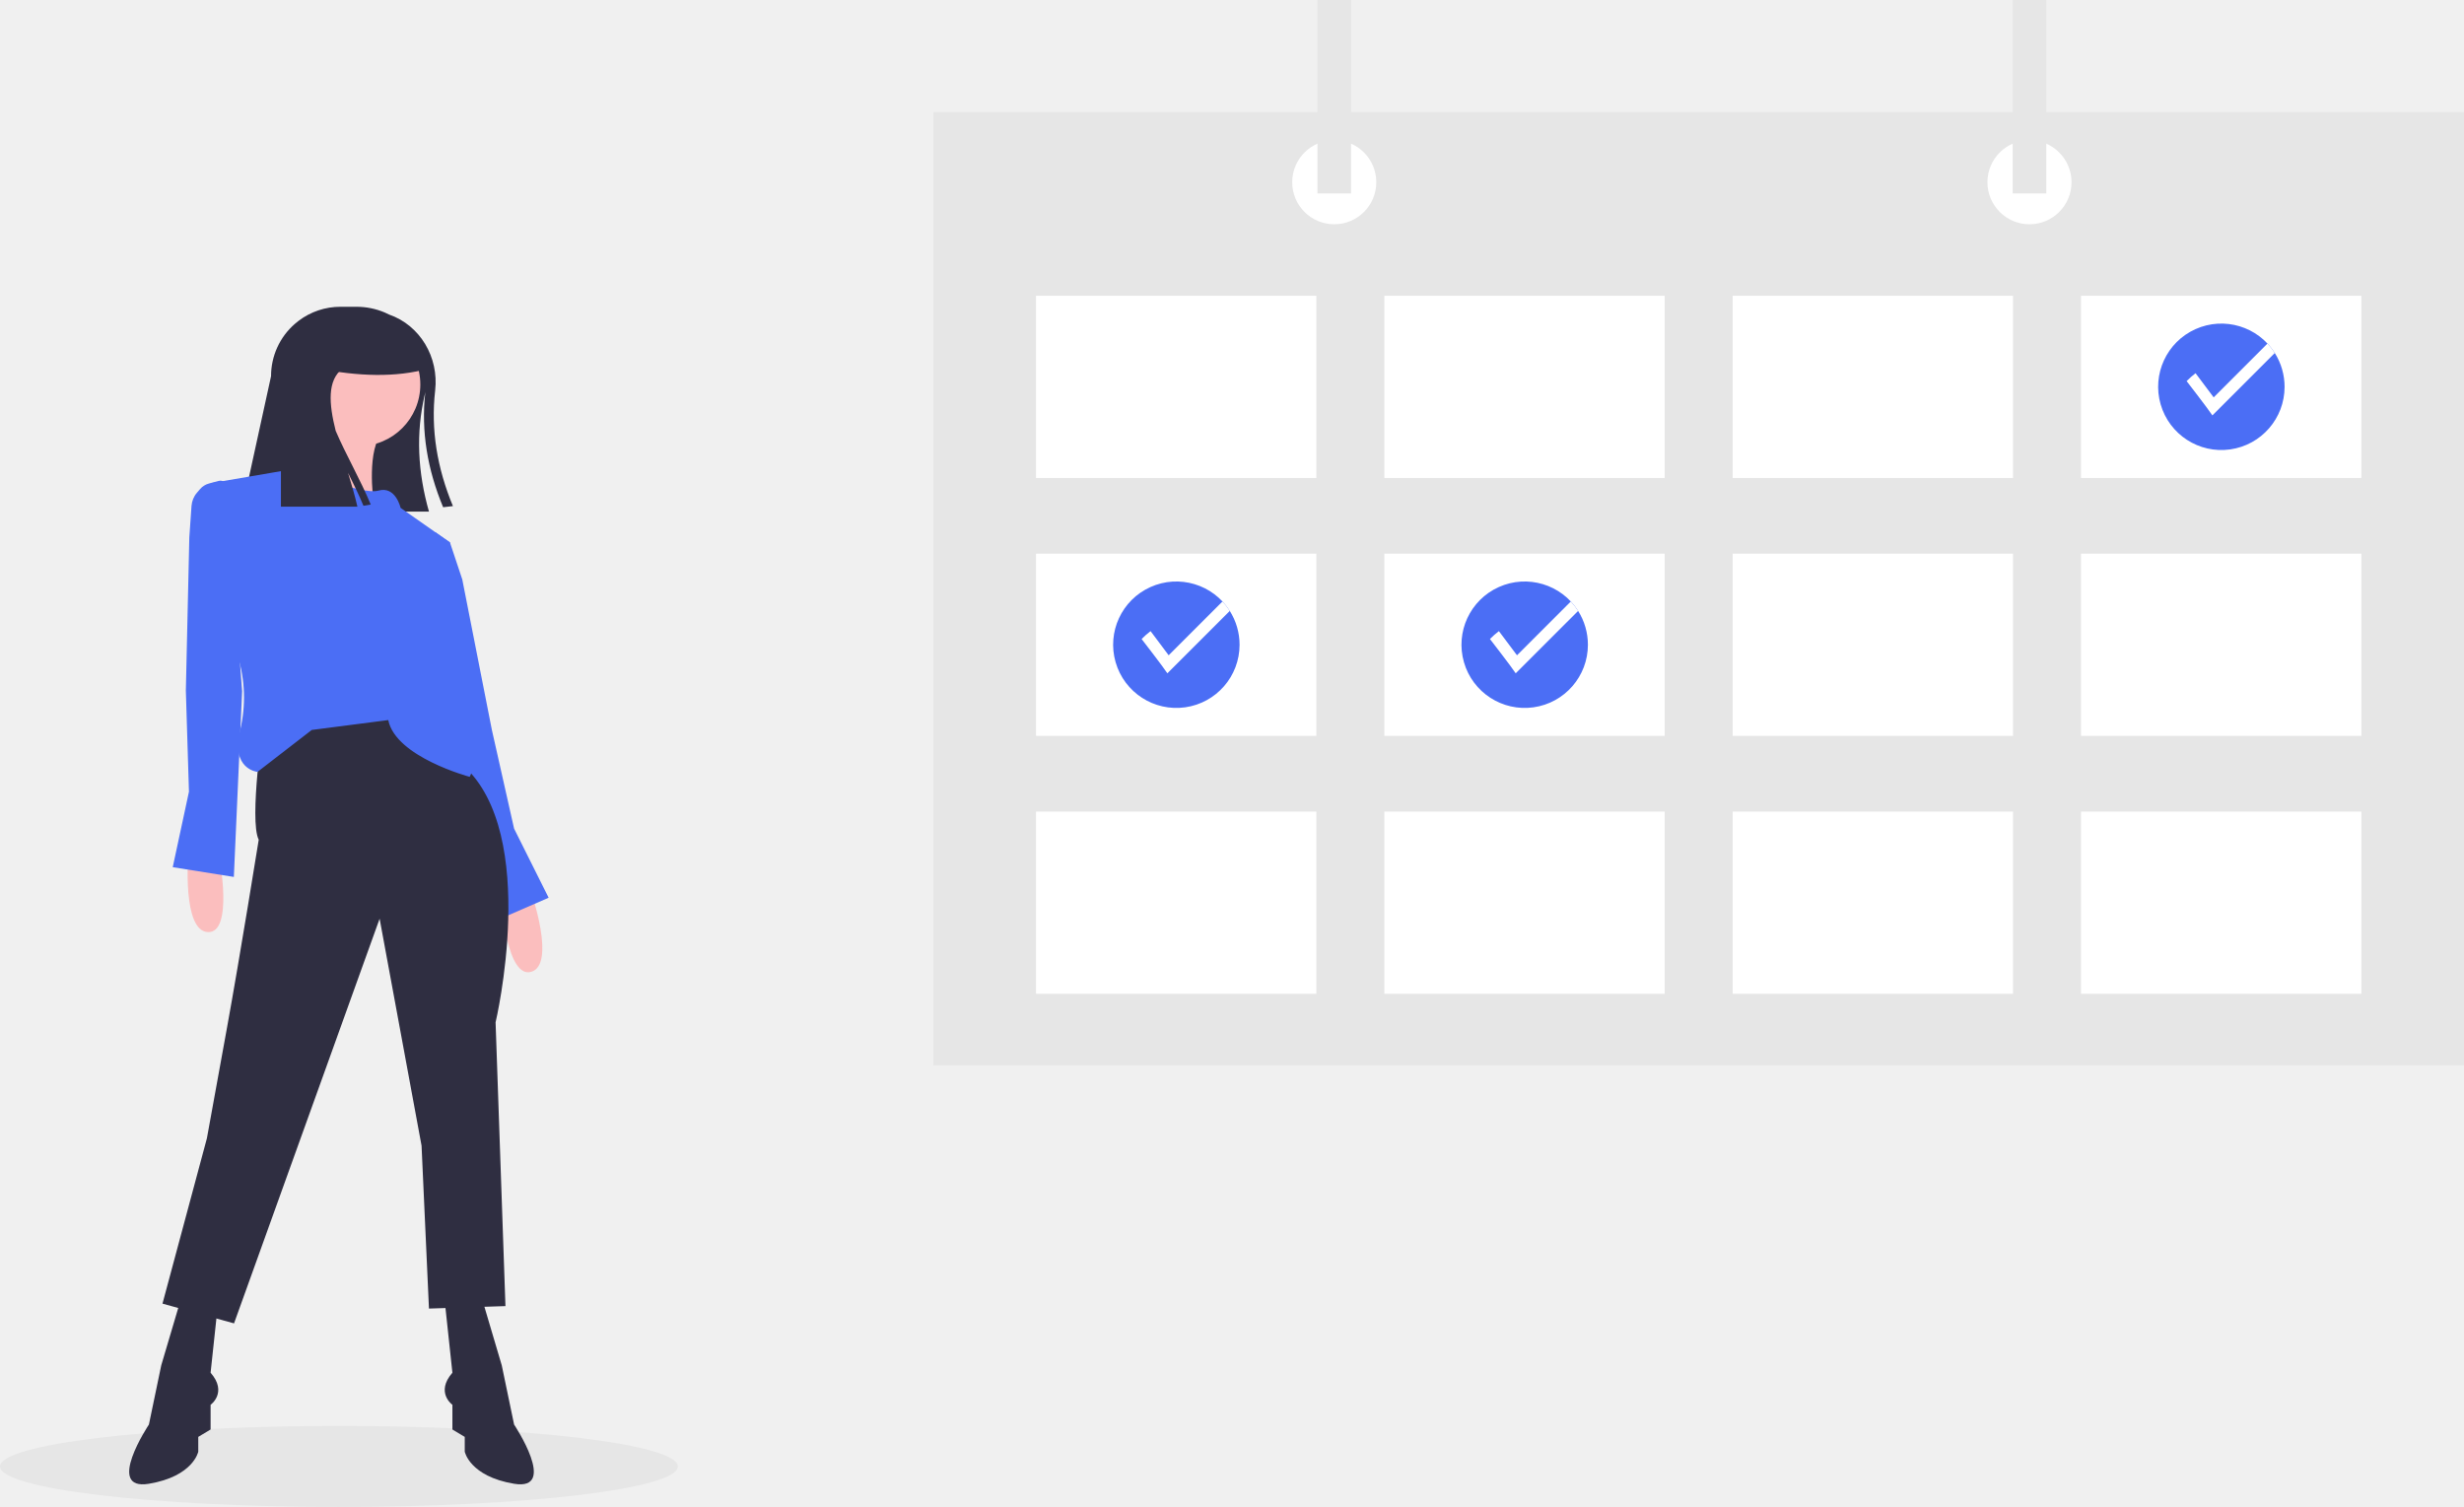
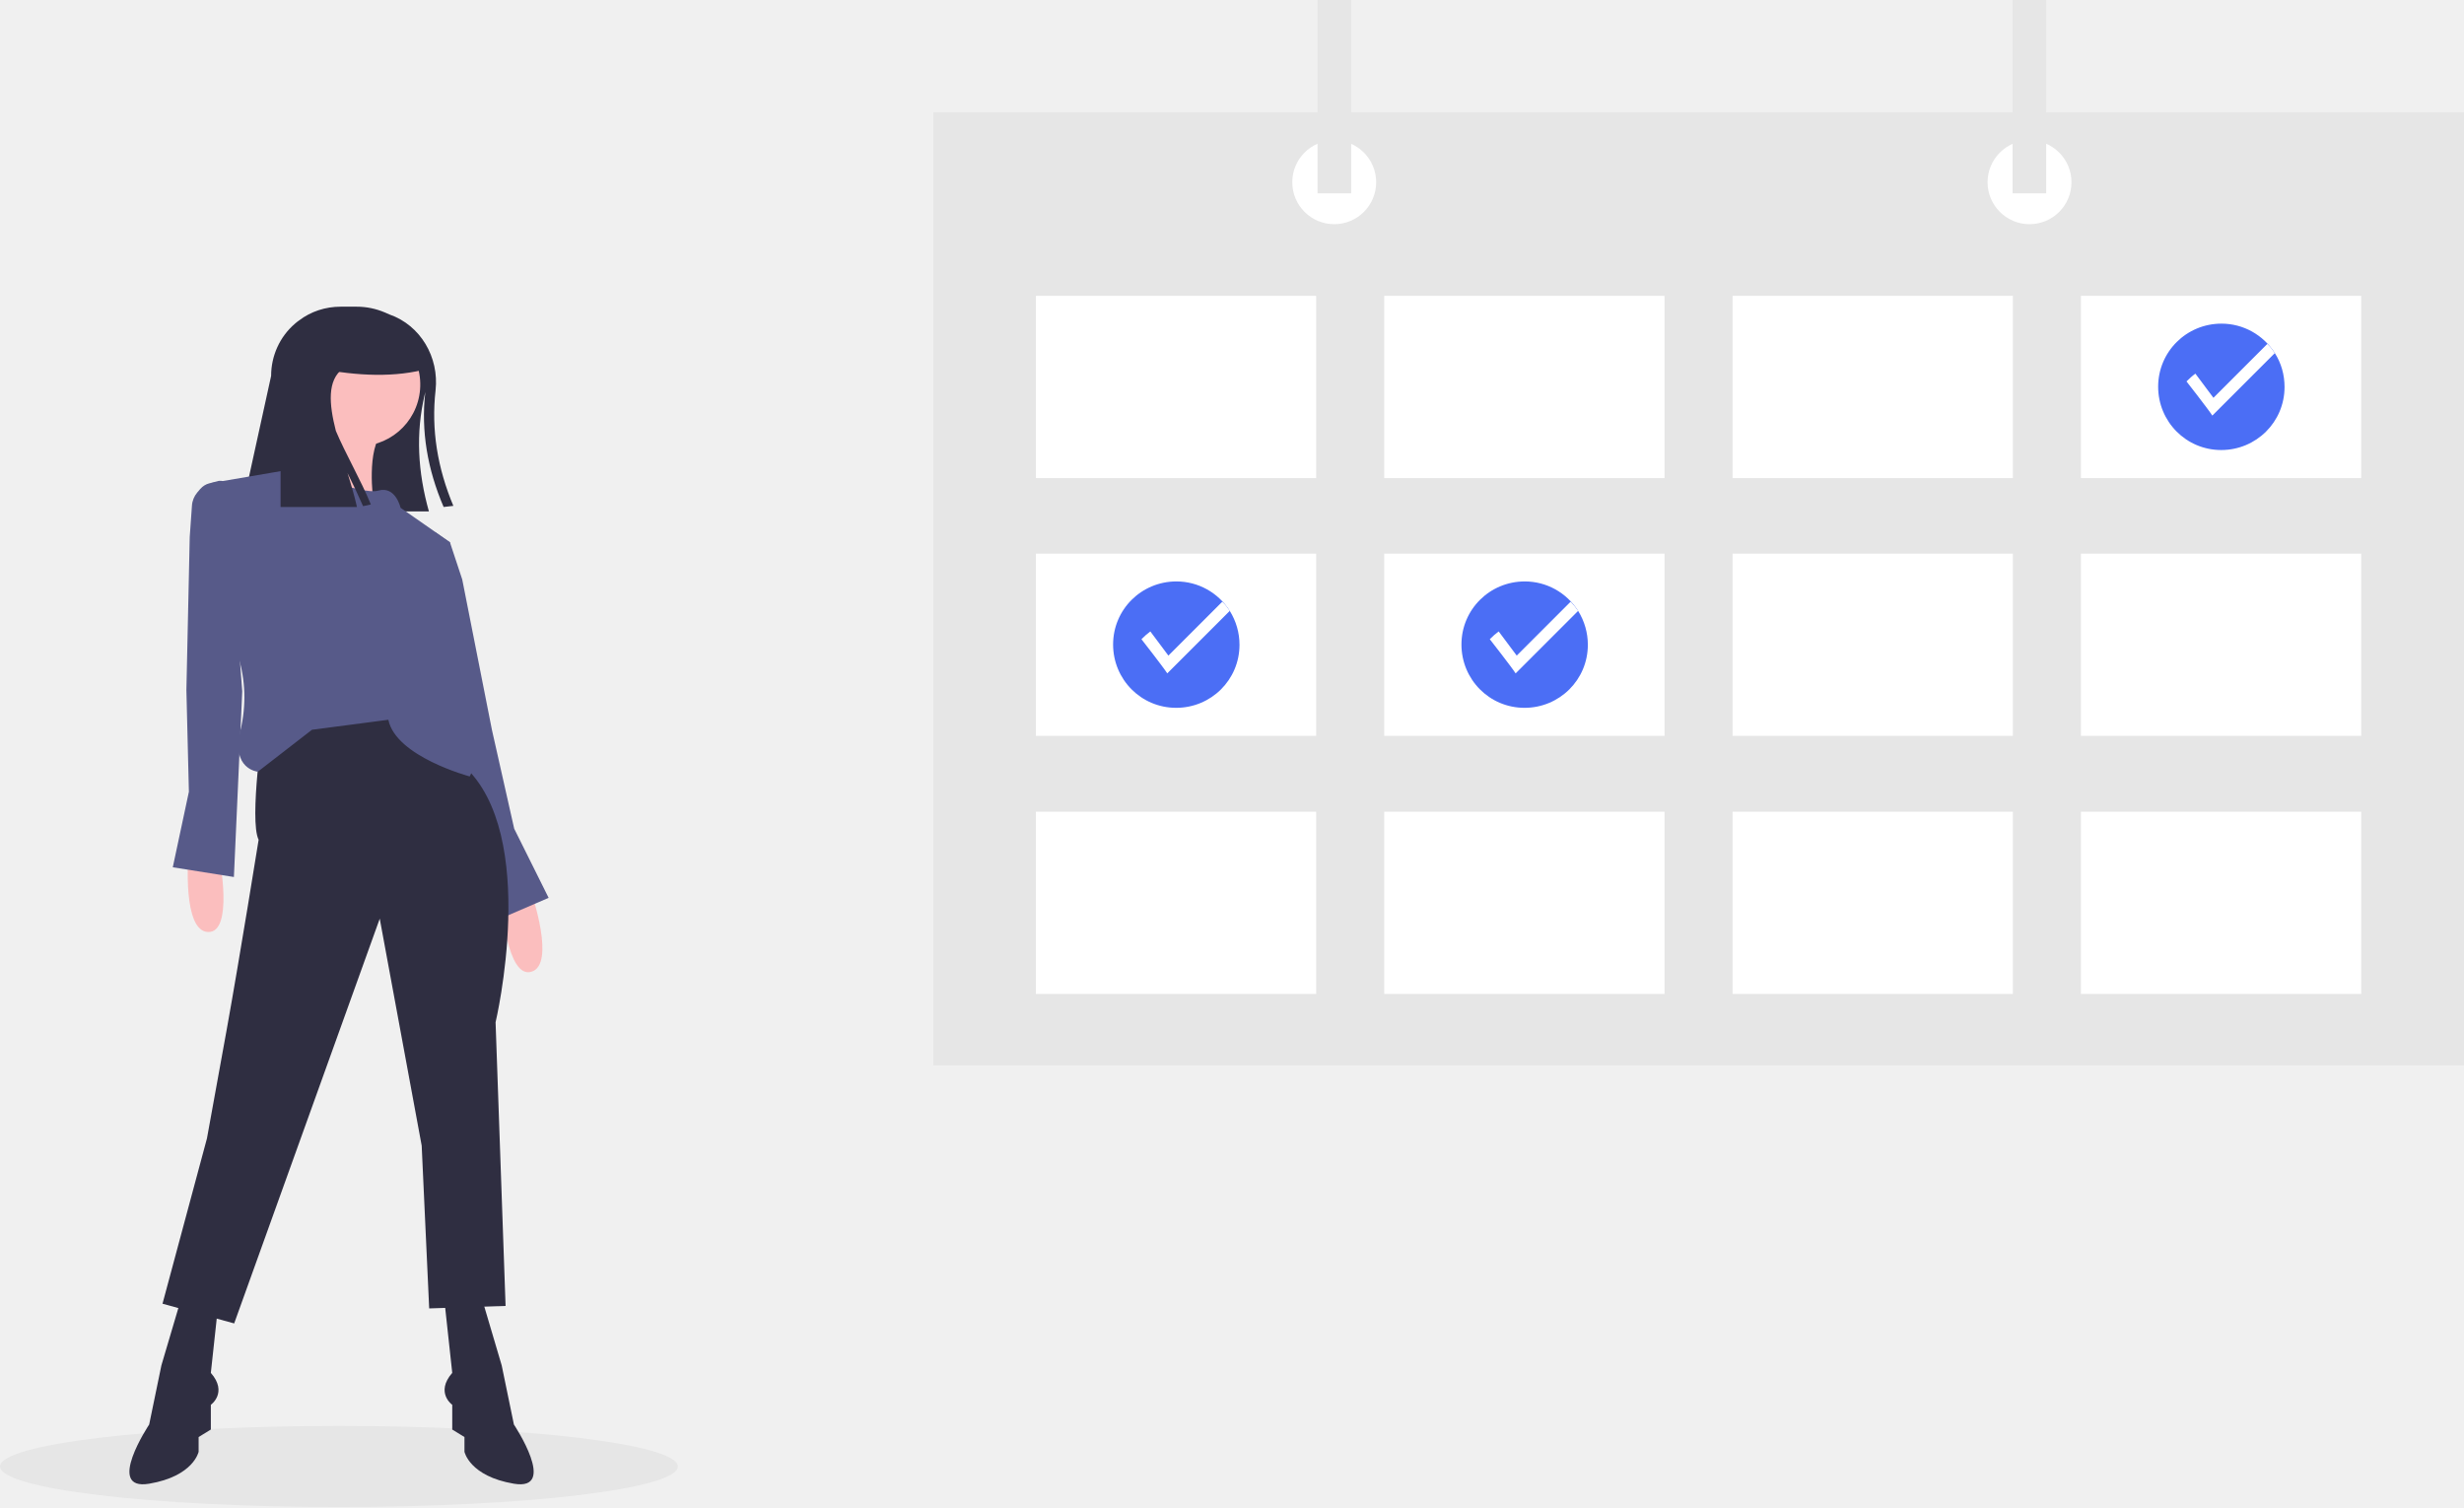
- <svg xmlns="http://www.w3.org/2000/svg" id="f2f1e99e-1651-46a6-b45f-af903ca31f8b" data-name="Layer 1" width="887" height="542.48" viewBox="0 0 887 542.48">
-   <ellipse cx="122" cy="527.89" rx="122" ry="14.59" fill="#e6e6e6" />
-   <path d="M309.606,319.892c-.062.311-.124.613-.195.924-3.251,13.874-2.531,27.917,1.51,42.102H243.415l10.659-48.755a24.901,24.901,0,0,1,8.554-18.804c.453-.4.924-.791,1.412-1.146a24.803,24.803,0,0,1,15.002-5.018h5.791a25.941,25.941,0,0,1,10.153,2.052c.542.231,1.075.48,1.59.746,11.192,3.89,17.933,15.411,16.575,27.313-1.617,14.158.737,28.024,6.395,41.64l-3.526.409C310.379,347.8,308.025,333.997,309.606,319.892Z" transform="translate(-156.5 -178.7601)" fill="#2f2e41" />
-   <path d="M268.729,326.945s5.329,23.094-5.329,24.871,27.535,7.106,27.535,7.106-2.665-18.653,3.553-24.871Z" transform="translate(-156.5 -178.7601)" fill="#fbbebe" />
-   <path d="M224.261,486.77s-2.177,27.16,7.089,27.525,4.119-26.743,4.119-26.743Z" transform="translate(-156.5 -178.7601)" fill="#fbbebe" />
-   <path d="M347.782,500.15s8.882,25.759,0,28.424-10.659-24.871-10.659-24.871Z" transform="translate(-156.5 -178.7601)" fill="#fbbebe" />
-   <polygon points="144.206 193.484 156.707 191.576 161.971 195.261 166.412 208.584 177.071 262.767 185.065 298.296 197.5 323.167 177.071 332.049 157.529 268.096 144.206 193.484" fill="#4b6ef5" />
-   <path d="M251.409,438.418s-5.329,35.529-1.776,42.635c0,0-6.611,41.247-11.547,68.394l-7.106,39.082-15.988,59.512L240.75,655.148l52.406-145.671,15.1,81.718,2.665,58.624,27.535-.888L334.903,546.783s15.988-67.506-11.547-92.376-31.976-24.871-31.976-24.871Z" transform="translate(-156.5 -178.7601)" fill="#2f2e41" />
-   <path d="M330.018,646.265l7.106,23.982,4.441,21.318s15.988,23.982,0,21.318S323.8,701.336,323.8,701.336v-5.329l-4.441-2.665v-8.882s-6.218-4.441,0-11.547l-2.665-24.871Z" transform="translate(-156.5 -178.7601)" fill="#2f2e41" />
-   <path d="M221.653,646.265l-7.106,23.982-4.441,21.318s-15.988,23.982,0,21.318,17.765-11.547,17.765-11.547v-5.329l4.441-2.665v-8.882s6.218-4.441,0-11.547l2.665-24.871Z" transform="translate(-156.5 -178.7601)" fill="#2f2e41" />
-   <circle cx="129.106" cy="138.414" r="22.206" fill="#fbbebe" />
-   <path d="M263.4,347.374s23.094,9.771,29.312,7.994,7.994,6.218,7.994,6.218l17.765,12.435-5.329,30.2s4.441,15.988-.888,26.647c0,0,14.212,4.441,8.882,11.547,0,0,9.771,5.329,4.441,15.988,0,0-26.647-7.106-29.312-20.429l-27.535,3.553-19.541,15.1s-9.771-.888-6.218-15.1a50.665,50.665,0,0,0-.888-26.647l-9.771-62.176Z" transform="translate(-156.5 -178.7601)" fill="#4b6ef5" />
-   <path d="M235.253,351.88l-3.547.94a6.309,6.309,0,0,0-3.176,1.995l-1.149,1.343a8.151,8.151,0,0,0-1.939,4.733l-.79,11.323-1.25,55.129,1.12,36.4-5.839,27.186,21.999,3.506,2.973-66.806L238.156,353.946A2.316,2.316,0,0,0,235.253,351.88Z" transform="translate(-156.5 -178.7601)" fill="#4b6ef5" />
-   <path d="M289.958,360.387c-3.647-8.829-9.051-18.161-12.618-26.537-2.462-9.786-3.08-18.163,2.492-22.449,0-9.424.329-15.571-7.159-20.154a24.913,24.913,0,0,0-5.075,2.97l-.006-.003c-.296.216-.584.446-.867.682-.12.099-.237.201-.354.302-.063.055-.128.107-.191.162l.006.004a24.895,24.895,0,0,0-8.559,18.8v46.979h27.535c-.911-3.968-2.123-8.08-3.378-12.178,1.988,3.968,3.943,7.963,5.554,11.858Z" transform="translate(-156.5 -178.7601)" fill="#2f2e41" />
-   <path d="M310.921,311.4c-12.034,3.374-25.57,2.818-39.971,0V293.636h22.206a17.765,17.765,0,0,1,17.765,17.765Z" transform="translate(-156.5 -178.7601)" fill="#2f2e41" />
-   <rect x="336" y="40.366" width="551" height="343.114" fill="#e6e6e6" />
-   <rect x="372.949" y="106.466" width="100.916" height="65.595" fill="#fff" />
-   <rect x="498.344" y="106.466" width="100.916" height="65.595" fill="#fff" />
-   <rect x="623.74" y="106.466" width="100.916" height="65.595" fill="#fff" />
-   <rect x="749.135" y="106.466" width="100.916" height="65.595" fill="#fff" />
-   <rect x="372.949" y="199.309" width="100.916" height="65.595" fill="#fff" />
-   <rect x="498.344" y="199.309" width="100.916" height="65.595" fill="#fff" />
-   <rect x="623.74" y="199.309" width="100.916" height="65.595" fill="#fff" />
-   <rect x="749.135" y="199.309" width="100.916" height="65.595" fill="#fff" />
-   <rect x="372.949" y="292.151" width="100.916" height="65.595" fill="#fff" />
-   <rect x="498.344" y="292.151" width="100.916" height="65.595" fill="#fff" />
-   <rect x="623.74" y="292.151" width="100.916" height="65.595" fill="#fff" />
-   <rect x="749.135" y="292.151" width="100.916" height="65.595" fill="#fff" />
-   <circle cx="480.31" cy="65.595" r="15.137" fill="#fff" />
-   <circle cx="730.581" cy="65.595" r="15.137" fill="#fff" />
-   <rect x="474.255" width="12.11" height="69.632" fill="#e6e6e6" />
-   <rect x="724.526" width="12.11" height="69.632" fill="#e6e6e6" />
-   <path d="M978.914,318.024a22.757,22.757,0,1,1-3.527-12.19A22.818,22.818,0,0,1,978.914,318.024Z" transform="translate(-156.5 -178.7601)" fill="#4b6ef5" />
-   <path d="M975.387,305.833l-22.464,22.46c-1.412-2.186-9.278-12.344-9.278-12.344a31.83,31.83,0,0,1,3.22-2.842l6.523,8.697,19.369-19.369A22.726,22.726,0,0,1,975.387,305.833Z" transform="translate(-156.5 -178.7601)" fill="#fff" />
-   <path d="M728.123,410.866a22.757,22.757,0,1,1-3.527-12.19A22.818,22.818,0,0,1,728.123,410.866Z" transform="translate(-156.5 -178.7601)" fill="#4b6ef5" />
-   <path d="M724.596,398.676l-22.464,22.46c-1.412-2.186-9.278-12.344-9.278-12.344a31.83,31.83,0,0,1,3.22-2.842l6.523,8.697,19.369-19.369A22.727,22.727,0,0,1,724.596,398.676Z" transform="translate(-156.5 -178.7601)" fill="#fff" />
-   <path d="M602.728,410.866a22.757,22.757,0,1,1-3.527-12.19A22.818,22.818,0,0,1,602.728,410.866Z" transform="translate(-156.5 -178.7601)" fill="#4b6ef5" />
-   <path d="M599.201,398.676l-22.464,22.46c-1.412-2.186-9.278-12.344-9.278-12.344a31.83,31.83,0,0,1,3.22-2.842l6.523,8.697,19.369-19.369A22.727,22.727,0,0,1,599.201,398.676Z" transform="translate(-156.5 -178.7601)" fill="#fff" />
+ <svg xmlns="http://www.w3.org/2000/svg" version="1.1" id="f2f1e99e-1651-46a6-b45f-af903ca31f8b" x="0px" y="0px" viewBox="0 0 887 542.5" style="enable-background:new 0 0 887 542.5;" xml:space="preserve">
+   <style type="text/css">
+ 	.st0{fill:#E6E6E6;}
+ 	.st1{fill:#2F2E41;}
+ 	.st2{fill:#FBBEBE;}
+ 	.st3{fill:#575A89;}
+ 	.st4{fill:#FFFFFF;}
+ 	.st5{fill:#4B6EF5;}
+ </style>
+   <ellipse class="st0" cx="122" cy="527.9" rx="122" ry="14.6" />
+   <path class="st1" d="M153.1,141.1c-0.1,0.3-0.1,0.6-0.2,0.9c-3.3,13.9-2.5,27.9,1.5,42.1H86.9l10.7-48.8c0-7.2,3.1-14.1,8.6-18.8  c0.5-0.4,0.9-0.8,1.4-1.1c4.3-3.3,9.6-5,15-5h5.8c3.5,0,6.9,0.7,10.2,2.1c0.5,0.2,1.1,0.5,1.6,0.7c11.2,3.9,17.9,15.4,16.6,27.3  c-1.6,14.2,0.7,28,6.4,41.6l-3.5,0.4C153.9,169,151.5,155.2,153.1,141.1z" />
+   <path class="st2" d="M112.2,148.2c0,0,5.3,23.1-5.3,24.9s27.5,7.1,27.5,7.1s-2.7-18.7,3.6-24.9L112.2,148.2z" />
+   <path class="st2" d="M67.8,308c0,0-2.2,27.2,7.1,27.5s4.1-26.7,4.1-26.7L67.8,308z" />
+   <path class="st2" d="M191.3,321.4c0,0,8.9,25.8,0,28.4s-10.7-24.9-10.7-24.9L191.3,321.4z" />
+   <polygon class="st3" points="144.2,193.5 156.7,191.6 162,195.3 166.4,208.6 177.1,262.8 185.1,298.3 197.5,323.2 177.1,332   157.5,268.1 " />
+   <path class="st1" d="M94.9,259.7c0,0-5.3,35.5-1.8,42.6c0,0-6.6,41.2-11.5,68.4l-7.1,39.1l-16,59.5l25.8,7.1l52.4-145.7l15.1,81.7  l2.7,58.6l27.5-0.9L178.4,368c0,0,16-67.5-11.5-92.4s-32-24.9-32-24.9L94.9,259.7z" />
+   <path class="st1" d="M173.5,467.5l7.1,24l4.4,21.3c0,0,16,24,0,21.3s-17.8-11.5-17.8-11.5v-5.3l-4.4-2.7v-8.9c0,0-6.2-4.4,0-11.5  l-2.7-24.9L173.5,467.5z" />
+   <path class="st1" d="M65.2,467.5l-7.1,24l-4.4,21.3c0,0-16,24,0,21.3s17.8-11.5,17.8-11.5v-5.3l4.4-2.7v-8.9c0,0,6.2-4.4,0-11.5  l2.7-24.9L65.2,467.5z" />
+   <ellipse transform="matrix(8.248050e-02 -0.9966 0.9966 8.248050e-02 -19.4851 255.6634)" class="st2" cx="129.1" cy="138.4" rx="22.2" ry="22.2" />
+   <path class="st3" d="M106.9,168.6c0,0,23.1,9.8,29.3,8s8,6.2,8,6.2l17.8,12.4l-5.3,30.2c0,0,4.4,16-0.9,26.6c0,0,14.2,4.4,8.9,11.5  c0,0,9.8,5.3,4.4,16c0,0-26.6-7.1-29.3-20.4l-27.5,3.6l-19.5,15.1c0,0-9.8-0.9-6.2-15.1c2.1-8.8,1.8-18-0.9-26.6l-9.8-62.2  L106.9,168.6z" />
+   <path class="st3" d="M78.8,173.1l-3.5,0.9c-1.2,0.3-2.3,1-3.2,2l-1.1,1.3c-1.1,1.3-1.8,3-1.9,4.7l-0.8,11.3l-1.2,55.1L68,285  l-5.8,27.2l22,3.5l3-66.8l-5.5-73.7c-0.1-1.3-1.2-2.2-2.5-2.1C79,173.1,78.9,173.1,78.8,173.1z" />
+   <path class="st1" d="M133.5,181.6c-3.6-8.8-9.1-18.2-12.6-26.5c-2.5-9.8-3.1-18.2,2.5-22.4c0-9.4,0.3-15.6-7.2-20.2  c-1.8,0.8-3.5,1.8-5.1,3l0,0c-0.3,0.2-0.6,0.4-0.9,0.7c-0.1,0.1-0.2,0.2-0.4,0.3c-0.1,0.1-0.1,0.1-0.2,0.2l0,0  c-5.4,4.7-8.6,11.6-8.6,18.8v47h27.5c-0.9-4-2.1-8.1-3.4-12.2c2,4,3.9,8,5.6,11.9L133.5,181.6z" />
+   <path class="st1" d="M154.4,132.6c-12,3.4-25.6,2.8-40,0v-17.8h22.2C146.5,114.9,154.4,122.8,154.4,132.6L154.4,132.6z" />
+   <rect x="336" y="40.4" class="st0" width="551" height="343.1" />
+   <rect x="372.9" y="106.5" class="st4" width="100.9" height="65.6" />
+   <rect x="498.3" y="106.5" class="st4" width="100.9" height="65.6" />
+   <rect x="623.7" y="106.5" class="st4" width="100.9" height="65.6" />
+   <rect x="749.1" y="106.5" class="st4" width="100.9" height="65.6" />
+   <rect x="372.9" y="199.3" class="st4" width="100.9" height="65.6" />
+   <rect x="498.3" y="199.3" class="st4" width="100.9" height="65.6" />
+   <rect x="623.7" y="199.3" class="st4" width="100.9" height="65.6" />
+   <rect x="749.1" y="199.3" class="st4" width="100.9" height="65.6" />
+   <rect x="372.9" y="292.2" class="st4" width="100.9" height="65.6" />
+   <rect x="498.3" y="292.2" class="st4" width="100.9" height="65.6" />
+   <rect x="623.7" y="292.2" class="st4" width="100.9" height="65.6" />
+   <rect x="749.1" y="292.2" class="st4" width="100.9" height="65.6" />
+   <circle class="st4" cx="480.3" cy="65.6" r="15.1" />
+   <circle class="st4" cx="730.6" cy="65.6" r="15.1" />
+   <rect x="474.3" class="st0" width="12.1" height="69.6" />
+   <rect x="724.5" class="st0" width="12.1" height="69.6" />
+   <path class="st5" d="M822.4,139.3c0,12.6-10.2,22.7-22.8,22.7c-12.6,0-22.7-10.2-22.7-22.8c0-12.6,10.2-22.7,22.8-22.7  c7.8,0,15,4,19.2,10.6C821.2,130.7,822.4,134.9,822.4,139.3z" />
+   <path class="st4" d="M818.9,127.1l-22.5,22.5c-1.4-2.2-9.3-12.3-9.3-12.3c1-1,2.1-2,3.2-2.8l6.5,8.7l19.4-19.4  C817.2,124.7,818.1,125.9,818.9,127.1z" />
+   <path class="st5" d="M571.6,232.1c0,12.6-10.2,22.7-22.8,22.7c-12.6,0-22.7-10.2-22.7-22.8c0-12.6,10.2-22.7,22.8-22.7  c7.8,0,15,4,19.2,10.6C570.4,223.6,571.6,227.8,571.6,232.1z" />
+   <path class="st4" d="M568.1,219.9l-22.5,22.5c-1.4-2.2-9.3-12.3-9.3-12.3c1-1,2.1-2,3.2-2.8l6.5,8.7l19.4-19.4  C566.4,217.6,567.3,218.7,568.1,219.9z" />
+   <path class="st5" d="M446.2,232.1c0,12.6-10.2,22.7-22.8,22.7c-12.6,0-22.7-10.2-22.7-22.8c0-12.6,10.2-22.7,22.8-22.7  c7.8,0,15,4,19.2,10.6C445,223.6,446.2,227.8,446.2,232.1z" />
+   <path class="st4" d="M442.7,219.9l-22.5,22.5c-1.4-2.2-9.3-12.3-9.3-12.3c1-1,2.1-2,3.2-2.8l6.5,8.7l19.4-19.4  C441.1,217.6,441.9,218.7,442.7,219.9z" />
</svg>
